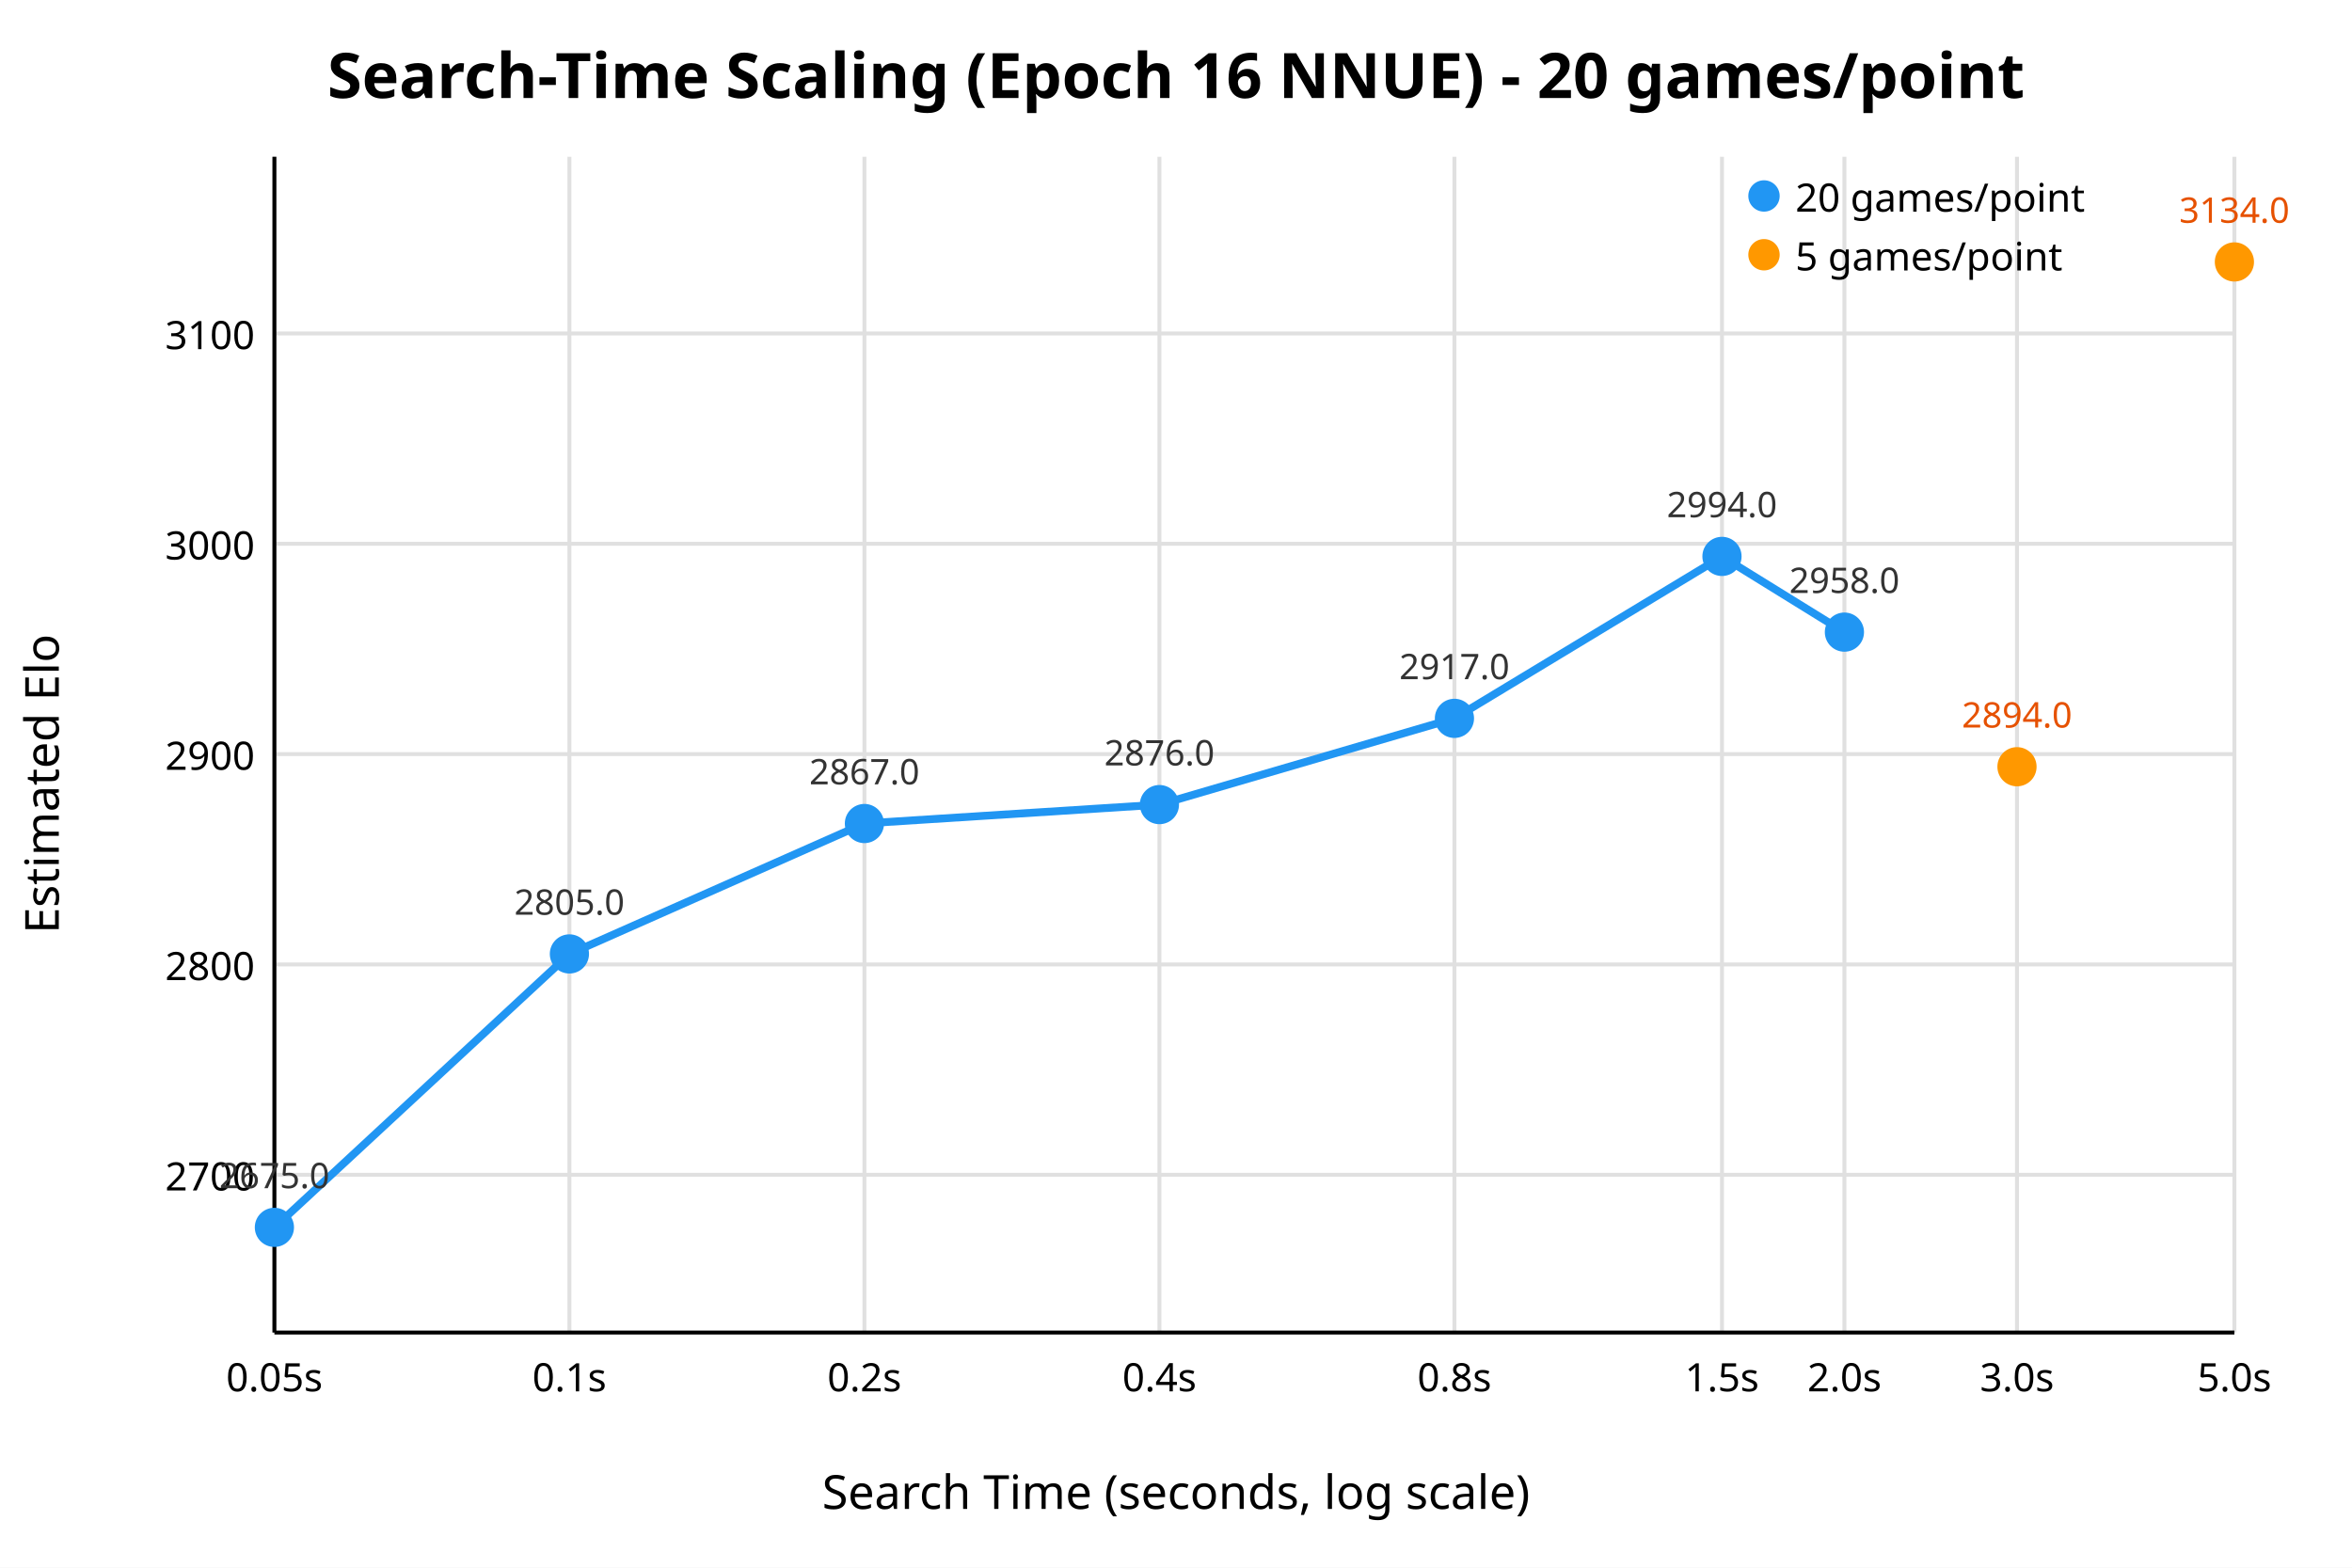
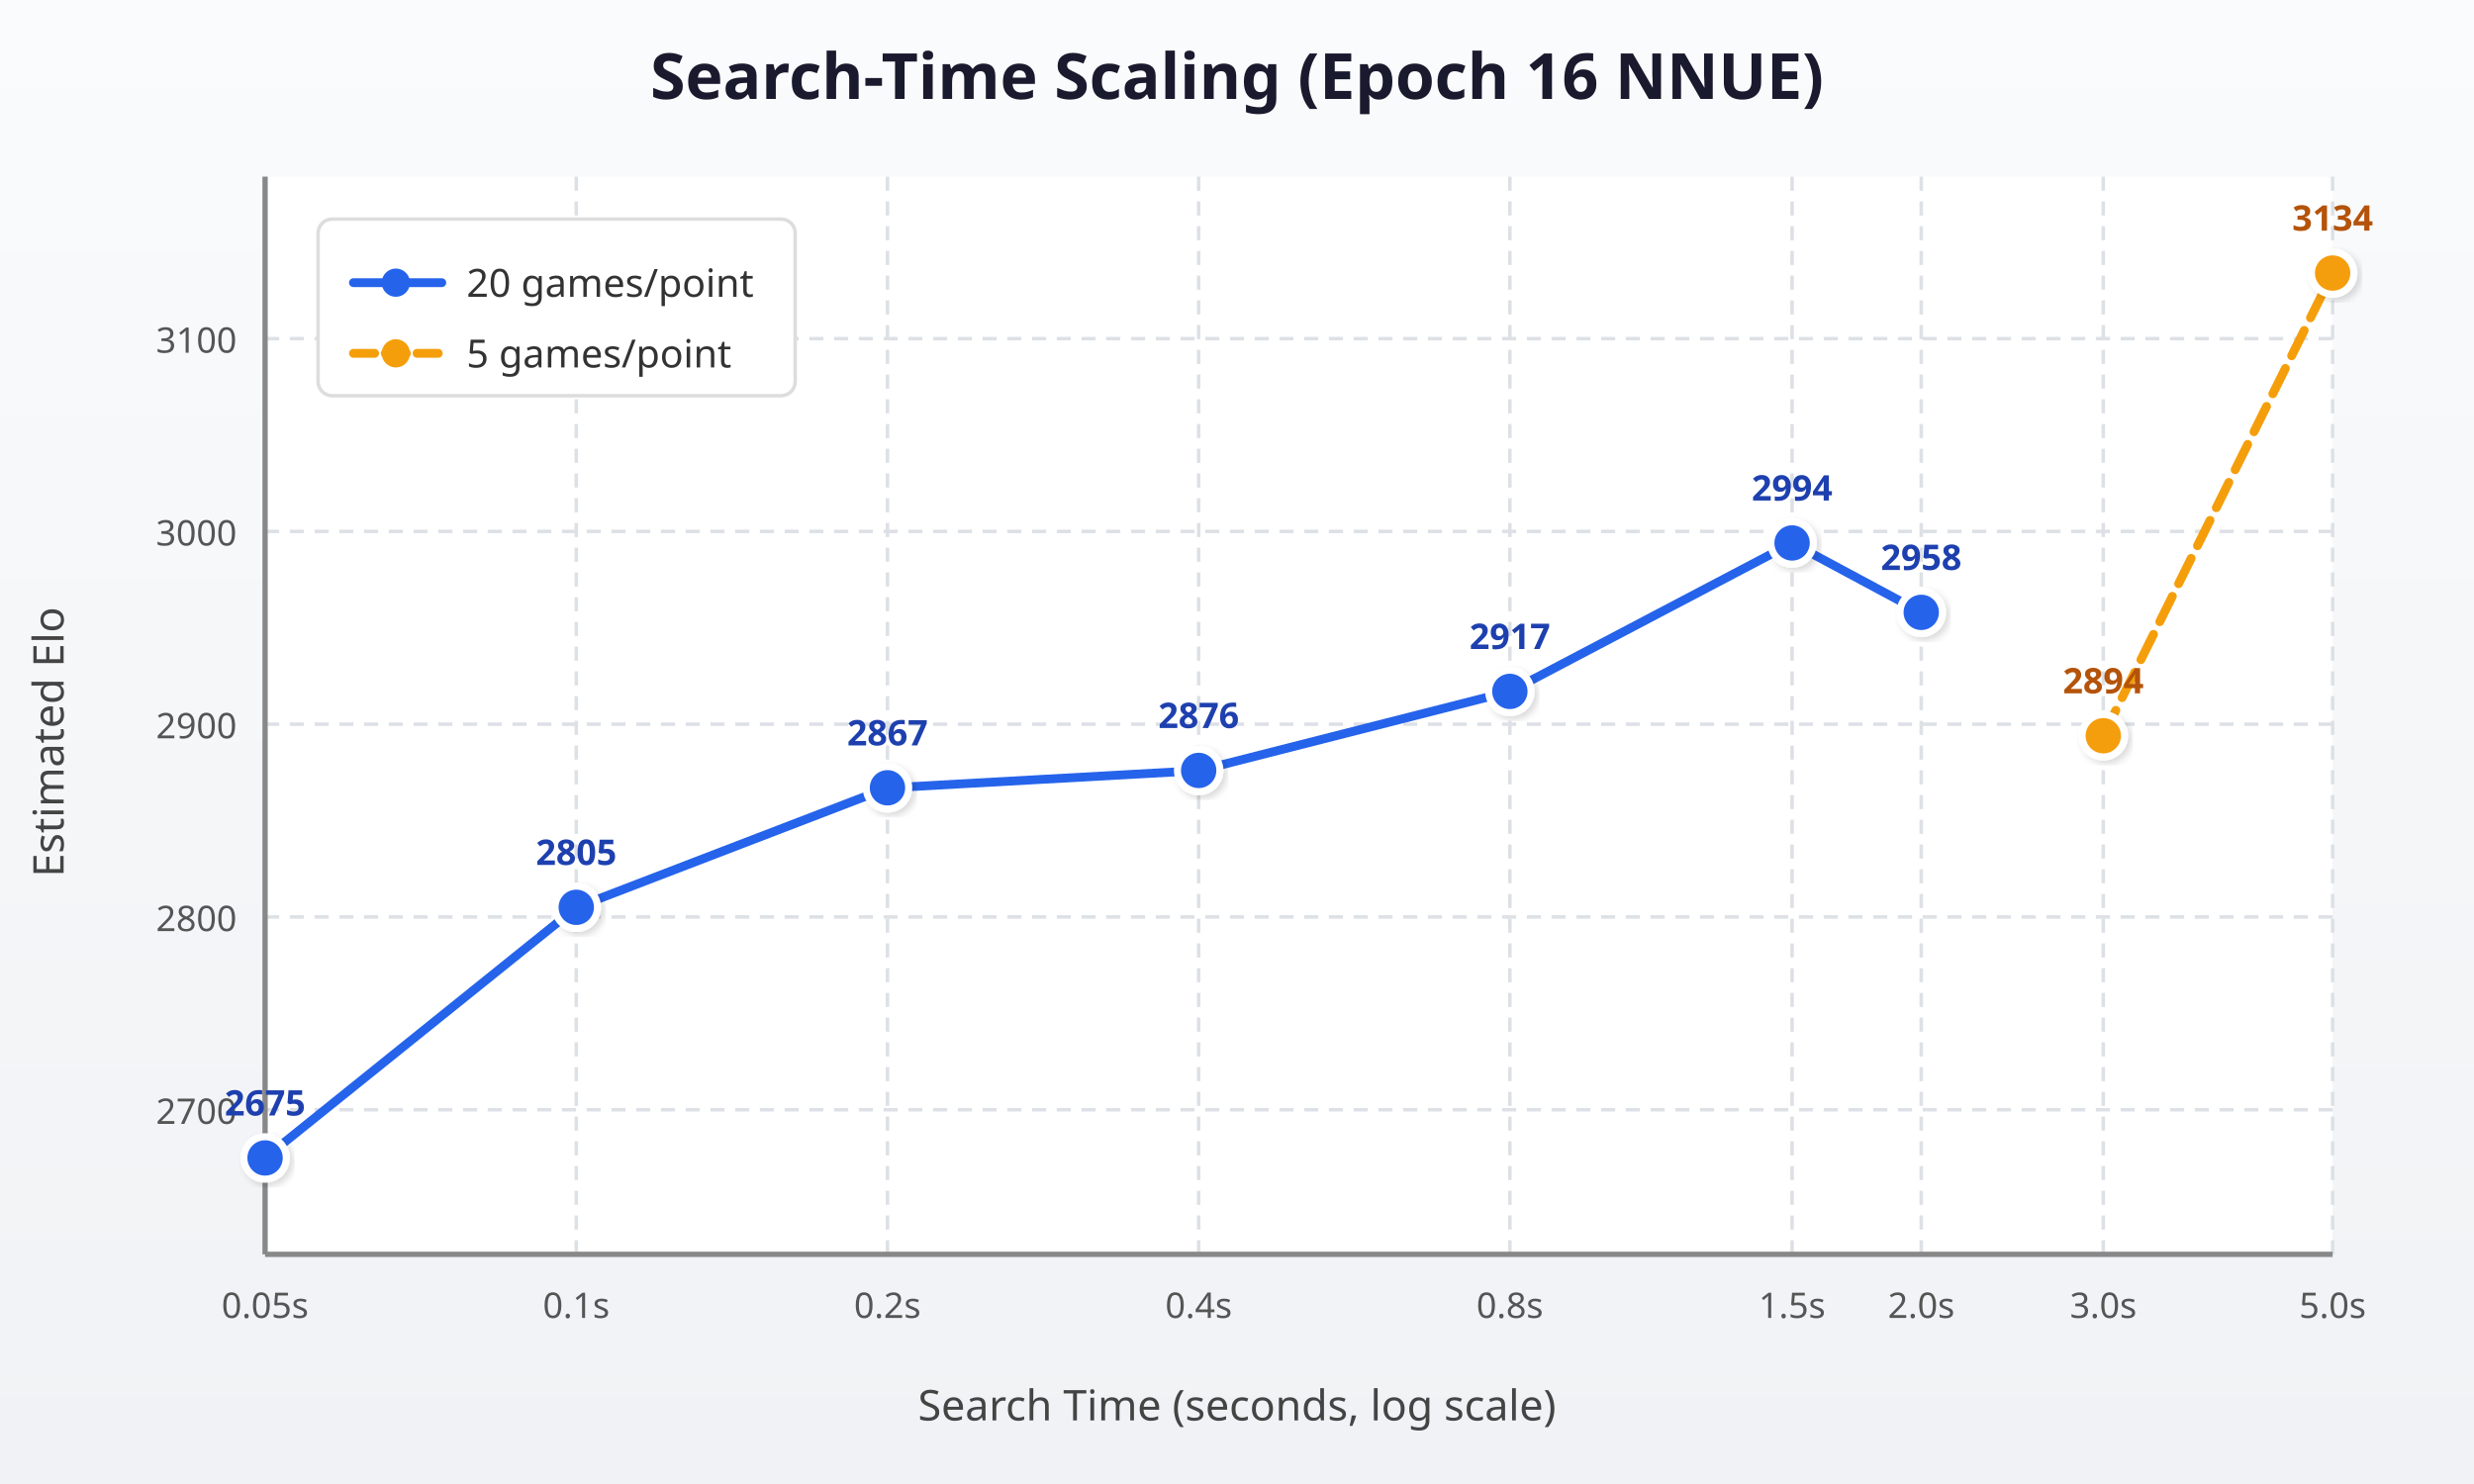
- <svg xmlns="http://www.w3.org/2000/svg" viewBox="0 0 600 400">
+ <svg xmlns="http://www.w3.org/2000/svg" viewBox="0 0 700 420">
+   <defs>
+     <linearGradient id="bgGrad" x1="0%" y1="0%" x2="0%" y2="100%">
+       <stop offset="0%" style="stop-color:#fafbfc" />
+       <stop offset="100%" style="stop-color:#f0f2f5" />
+     </linearGradient>
+     <filter id="shadow" x="-20%" y="-20%" width="140%" height="140%">
+       <feDropShadow dx="1" dy="1" stdDeviation="1" flood-opacity="0.15" />
+     </filter>
+   </defs>
  <style>
-   .title { font: bold 16px sans-serif; }
-   .axis-label { font: 12px sans-serif; }
-   .tick-label { font: 10px sans-serif; }
-   .grid { stroke: #e0e0e0; stroke-width: 1; }
-   .line { fill: none; stroke: #2196F3; stroke-width: 2; }
-   .point { fill: #2196F3; }
-   .point-label { font: 9px sans-serif; fill: #333; }
-   .extra-point { fill: #FF9800; }
-   .extra-label { font: 9px sans-serif; fill: #E65100; }
-   .legend { font: 10px sans-serif; }
+   .title { font: bold 18px "Segoe UI", sans-serif; fill: #1a1a2e; }
+   .subtitle { font: 11px "Segoe UI", sans-serif; fill: #666; }
+   .axis-label { font: 12px "Segoe UI", sans-serif; fill: #444; }
+   .tick-label { font: 10px "Segoe UI", sans-serif; fill: #555; }
+   .grid { stroke: #dde1e6; stroke-width: 1; stroke-dasharray: 4,3; }
+   .axis { stroke: #888; stroke-width: 1.5; }
+   .line { fill: none; stroke: #2563eb; stroke-width: 2.5; stroke-linecap: round; stroke-linejoin: round; }
+   .extra-line { fill: none; stroke: #f59e0b; stroke-width: 2.5; stroke-linecap: round; stroke-linejoin: round; stroke-dasharray: 8,4; }
+   .point { fill: #2563eb; stroke: white; stroke-width: 2; }
+   .point-label { font: bold 10px "Segoe UI", sans-serif; fill: #1e40af; }
+   .extra-point { fill: #f59e0b; stroke: white; stroke-width: 2; }
+   .extra-label { font: bold 10px "Segoe UI", sans-serif; fill: #b45309; }
+   .legend-box { fill: white; stroke: #ddd; stroke-width: 1; rx: 4; }
+   .legend { font: 11px "Segoe UI", sans-serif; fill: #333; }
+   .legend-line { stroke-width: 2.5; stroke-linecap: round; }
</style>
-   <rect width="600" height="400" fill="white" />
-   <text x="300.0" y="25" text-anchor="middle" class="title">Search-Time Scaling (Epoch 16 NNUE) - 20 games/point</text>
-   <line x1="70" y1="299.75" x2="570" y2="299.75" class="grid" />
-   <text x="65" y="303.75" text-anchor="end" class="tick-label">2700</text>
-   <line x1="70" y1="246.082" x2="570" y2="246.082" class="grid" />
-   <text x="65" y="250.082" text-anchor="end" class="tick-label">2800</text>
-   <line x1="70" y1="192.415" x2="570" y2="192.415" class="grid" />
-   <text x="65" y="196.415" text-anchor="end" class="tick-label">2900</text>
-   <line x1="70" y1="138.748" x2="570" y2="138.748" class="grid" />
-   <text x="65" y="142.748" text-anchor="end" class="tick-label">3000</text>
-   <line x1="70" y1="85.081" x2="570" y2="85.081" class="grid" />
-   <text x="65" y="89.081" text-anchor="end" class="tick-label">3100</text>
-   <line x1="70.0" y1="40" x2="70.0" y2="340" class="grid" />
-   <text x="70.0" y="355" text-anchor="middle" class="tick-label">0.05s</text>
-   <line x1="145.257" y1="40" x2="145.257" y2="340" class="grid" />
-   <text x="145.257" y="355" text-anchor="middle" class="tick-label">0.1s</text>
-   <line x1="220.515" y1="40" x2="220.515" y2="340" class="grid" />
-   <text x="220.515" y="355" text-anchor="middle" class="tick-label">0.2s</text>
-   <line x1="295.772" y1="40" x2="295.772" y2="340" class="grid" />
-   <text x="295.772" y="355" text-anchor="middle" class="tick-label">0.4s</text>
-   <line x1="371.03" y1="40" x2="371.03" y2="340" class="grid" />
-   <text x="371.03" y="355" text-anchor="middle" class="tick-label">0.8s</text>
-   <line x1="439.28" y1="40" x2="439.28" y2="340" class="grid" />
-   <text x="439.28" y="355" text-anchor="middle" class="tick-label">1.5s</text>
-   <line x1="470.515" y1="40" x2="470.515" y2="340" class="grid" />
-   <text x="470.515" y="355" text-anchor="middle" class="tick-label">2.0s</text>
-   <line x1="514.538" y1="40" x2="514.538" y2="340" class="grid" />
-   <text x="514.538" y="355" text-anchor="middle" class="tick-label">3.0s</text>
-   <line x1="570.0" y1="40" x2="570.0" y2="340" class="grid" />
-   <text x="570.0" y="355" text-anchor="middle" class="tick-label">5.0s</text>
-   <line x1="70" y1="340" x2="570" y2="340" stroke="black" stroke-width="1" />
-   <line x1="70" y1="40" x2="70" y2="340" stroke="black" stroke-width="1" />
-   <text x="300.0" y="385" text-anchor="middle" class="axis-label">Search Time (seconds, log scale)</text>
-   <text x="15" y="200.0" text-anchor="middle" transform="rotate(-90, 15, 200.0)" class="axis-label">Estimated Elo</text>
-   <path d="M 70.0,313.2 L 145.3,243.4 L 220.5,210.1 L 295.8,205.3 L 371.0,183.3 L 439.3,142.0 L 470.5,161.3" class="line" />
-   <circle cx="70.0" cy="313.166" r="5" class="point" />
-   <text x="70.0" y="303.166" text-anchor="middle" class="point-label">2675.0</text>
-   <circle cx="145.257" cy="243.399" r="5" class="point" />
-   <text x="145.257" y="233.399" text-anchor="middle" class="point-label">2805.0</text>
-   <circle cx="220.515" cy="210.125" r="5" class="point" />
-   <text x="220.515" y="200.125" text-anchor="middle" class="point-label">2867.0</text>
-   <circle cx="295.772" cy="205.295" r="5" class="point" />
-   <text x="295.772" y="195.295" text-anchor="middle" class="point-label">2876.0</text>
-   <circle cx="371.03" cy="183.292" r="5" class="point" />
-   <text x="371.03" y="173.292" text-anchor="middle" class="point-label">2917.0</text>
-   <circle cx="439.28" cy="141.968" r="5" class="point" />
-   <text x="439.28" y="131.968" text-anchor="middle" class="point-label">2994.0</text>
-   <circle cx="470.515" cy="161.288" r="5" class="point" />
-   <text x="470.515" y="151.288" text-anchor="middle" class="point-label">2958.0</text>
-   <circle cx="514.538" cy="195.635" r="5" class="extra-point" />
-   <text x="514.538" y="185.635" text-anchor="middle" class="extra-label">2894.0</text>
-   <circle cx="570.0" cy="66.834" r="5" class="extra-point" />
-   <text x="570.0" y="56.834" text-anchor="middle" class="extra-label">3134.0</text>
-   <circle cx="450" cy="50" r="4" class="point" />
-   <text x="458" y="54" class="legend">20 games/point</text>
-   <circle cx="450" cy="65" r="4" class="extra-point" />
-   <text x="458" y="69" class="legend">5 games/point</text>
+   <rect width="700" height="420" fill="url(#bgGrad)" />
+   <rect x="75" y="50" width="585" height="305" fill="white" rx="2" />
+   <text x="350.0" y="28" text-anchor="middle" class="title">Search-Time Scaling (Epoch 16 NNUE)</text>
+   <line x1="75" y1="314.079" x2="660" y2="314.079" class="grid" />
+   <text x="67" y="318.079" text-anchor="end" class="tick-label">2700</text>
+   <line x1="75" y1="259.517" x2="660" y2="259.517" class="grid" />
+   <text x="67" y="263.517" text-anchor="end" class="tick-label">2800</text>
+   <line x1="75" y1="204.955" x2="660" y2="204.955" class="grid" />
+   <text x="67" y="208.955" text-anchor="end" class="tick-label">2900</text>
+   <line x1="75" y1="150.394" x2="660" y2="150.394" class="grid" />
+   <text x="67" y="154.394" text-anchor="end" class="tick-label">3000</text>
+   <line x1="75" y1="95.832" x2="660" y2="95.832" class="grid" />
+   <text x="67" y="99.832" text-anchor="end" class="tick-label">3100</text>
+   <line x1="75.0" y1="50" x2="75.0" y2="355" class="grid" />
+   <text x="75.0" y="373" text-anchor="middle" class="tick-label">0.05s</text>
+   <line x1="163.051" y1="50" x2="163.051" y2="355" class="grid" />
+   <text x="163.051" y="373" text-anchor="middle" class="tick-label">0.1s</text>
+   <line x1="251.103" y1="50" x2="251.103" y2="355" class="grid" />
+   <text x="251.103" y="373" text-anchor="middle" class="tick-label">0.2s</text>
+   <line x1="339.154" y1="50" x2="339.154" y2="355" class="grid" />
+   <text x="339.154" y="373" text-anchor="middle" class="tick-label">0.4s</text>
+   <line x1="427.205" y1="50" x2="427.205" y2="355" class="grid" />
+   <text x="427.205" y="373" text-anchor="middle" class="tick-label">0.8s</text>
+   <line x1="507.058" y1="50" x2="507.058" y2="355" class="grid" />
+   <text x="507.058" y="373" text-anchor="middle" class="tick-label">1.5s</text>
+   <line x1="543.603" y1="50" x2="543.603" y2="355" class="grid" />
+   <text x="543.603" y="373" text-anchor="middle" class="tick-label">2.0s</text>
+   <line x1="595.109" y1="50" x2="595.109" y2="355" class="grid" />
+   <text x="595.109" y="373" text-anchor="middle" class="tick-label">3.0s</text>
+   <line x1="660.0" y1="50" x2="660.0" y2="355" class="grid" />
+   <text x="660.0" y="373" text-anchor="middle" class="tick-label">5.0s</text>
+   <line x1="75" y1="355" x2="660" y2="355" class="axis" />
+   <line x1="75" y1="50" x2="75" y2="355" class="axis" />
+   <text x="350.0" y="402" text-anchor="middle" class="axis-label">Search Time (seconds, log scale)</text>
+   <text x="18" y="210.0" text-anchor="middle" transform="rotate(-90, 18, 210.0)" class="axis-label">Estimated Elo</text>
+   <path d="M 75.0,327.7 L 163.1,256.8 L 251.1,223.0 L 339.2,218.1 L 427.2,195.7 L 507.1,153.7 L 543.6,173.3" class="line" />
+   <circle cx="75.0" cy="327.719" r="6" class="point" filter="url(#shadow)" />
+   <text x="75.0" y="315.719" text-anchor="middle" class="point-label">2675</text>
+   <circle cx="163.051" cy="256.789" r="6" class="point" filter="url(#shadow)" />
+   <text x="163.051" y="244.789" text-anchor="middle" class="point-label">2805</text>
+   <circle cx="251.103" cy="222.961" r="6" class="point" filter="url(#shadow)" />
+   <text x="251.103" y="210.961" text-anchor="middle" class="point-label">2867</text>
+   <circle cx="339.154" cy="218.05" r="6" class="point" filter="url(#shadow)" />
+   <text x="339.154" y="206.05" text-anchor="middle" class="point-label">2876</text>
+   <circle cx="427.205" cy="195.68" r="6" class="point" filter="url(#shadow)" />
+   <text x="427.205" y="183.68" text-anchor="middle" class="point-label">2917</text>
+   <circle cx="507.058" cy="153.667" r="6" class="point" filter="url(#shadow)" />
+   <text x="507.058" y="141.667" text-anchor="middle" class="point-label">2994</text>
+   <circle cx="543.603" cy="173.309" r="6" class="point" filter="url(#shadow)" />
+   <text x="543.603" y="161.309" text-anchor="middle" class="point-label">2958</text>
+   <path d="M 595.1,208.2 L 660.0,77.3" class="extra-line" />
+   <circle cx="595.109" cy="208.229" r="6" class="extra-point" filter="url(#shadow)" />
+   <text x="595.109" y="196.229" text-anchor="middle" class="extra-label">2894</text>
+   <circle cx="660.0" cy="77.281" r="6" class="extra-point" filter="url(#shadow)" />
+   <text x="660.0" y="65.281" text-anchor="middle" class="extra-label">3134</text>
+   <rect x="90" y="62" width="135" height="50" class="legend-box" />
+   <line x1="100" y1="80" x2="125" y2="80" stroke="#2563eb" class="legend-line" />
+   <circle cx="112" cy="80" r="4" fill="#2563eb" />
+   <text x="132" y="84" class="legend">20 games/point</text>
+   <line x1="100" y1="100" x2="125" y2="100" stroke="#f59e0b" stroke-dasharray="6,3" class="legend-line" />
+   <circle cx="112" cy="100" r="4" fill="#f59e0b" />
+   <text x="132" y="104" class="legend">5 games/point</text>
</svg>
